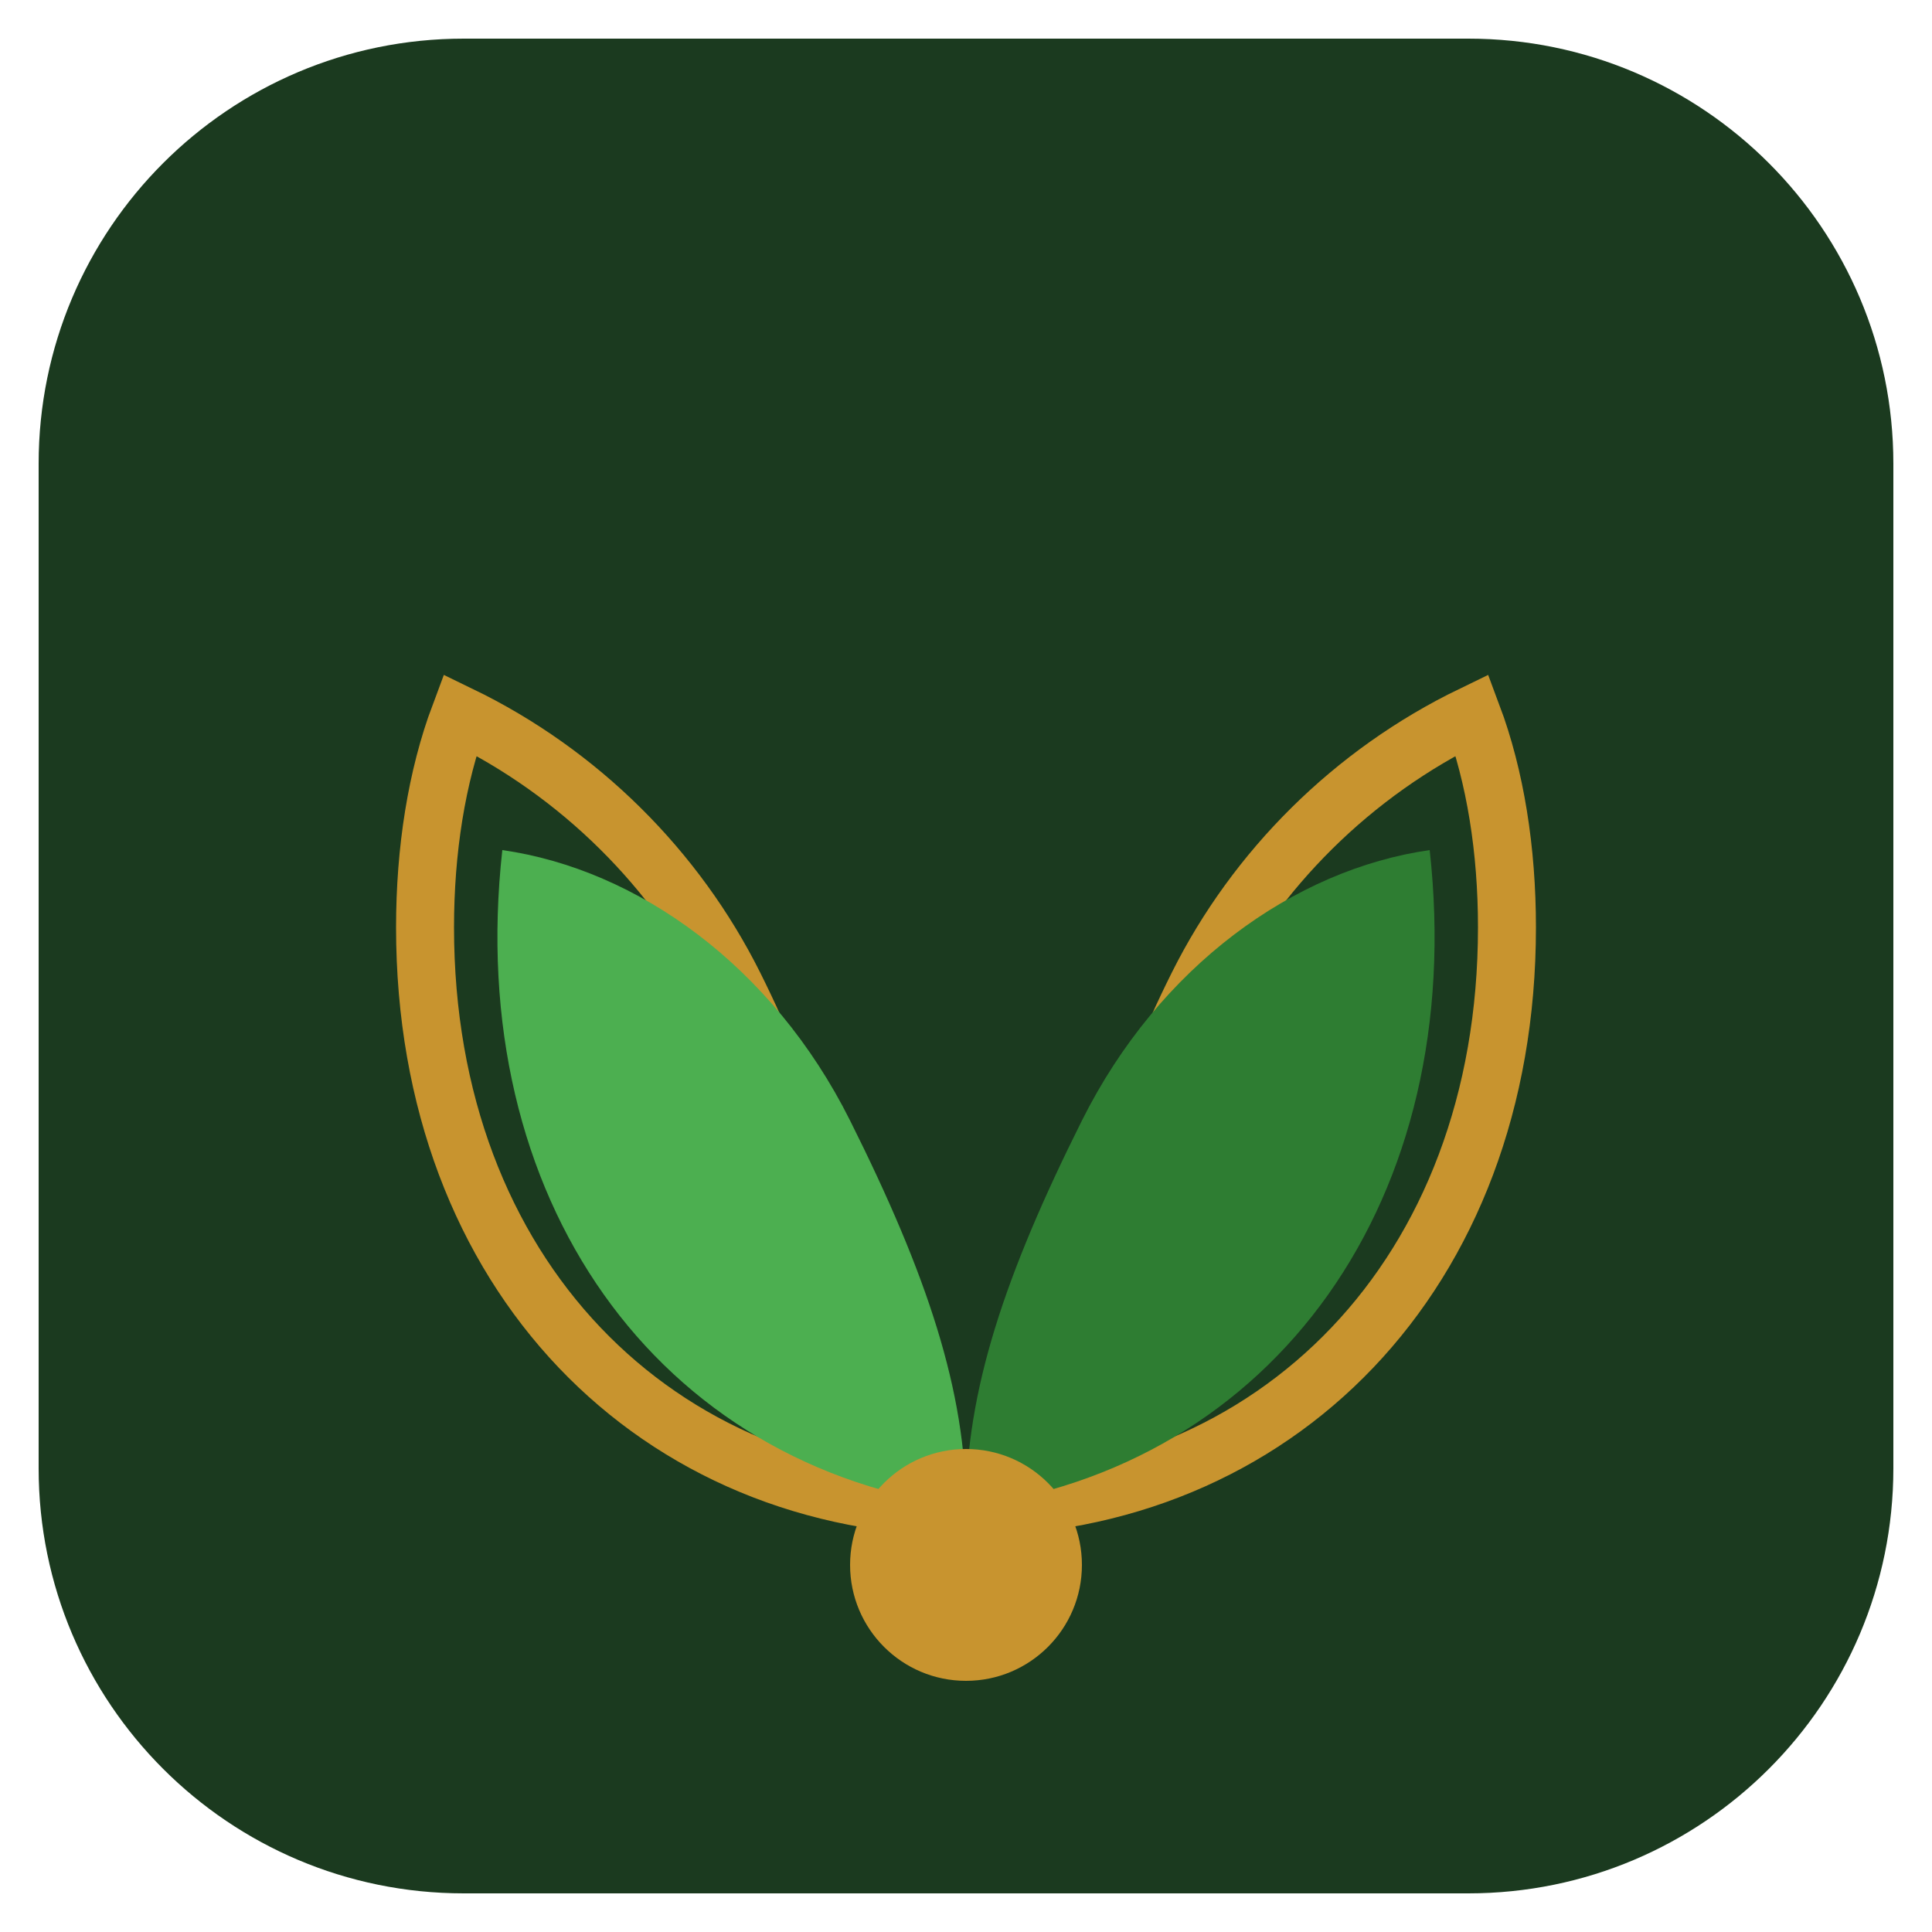
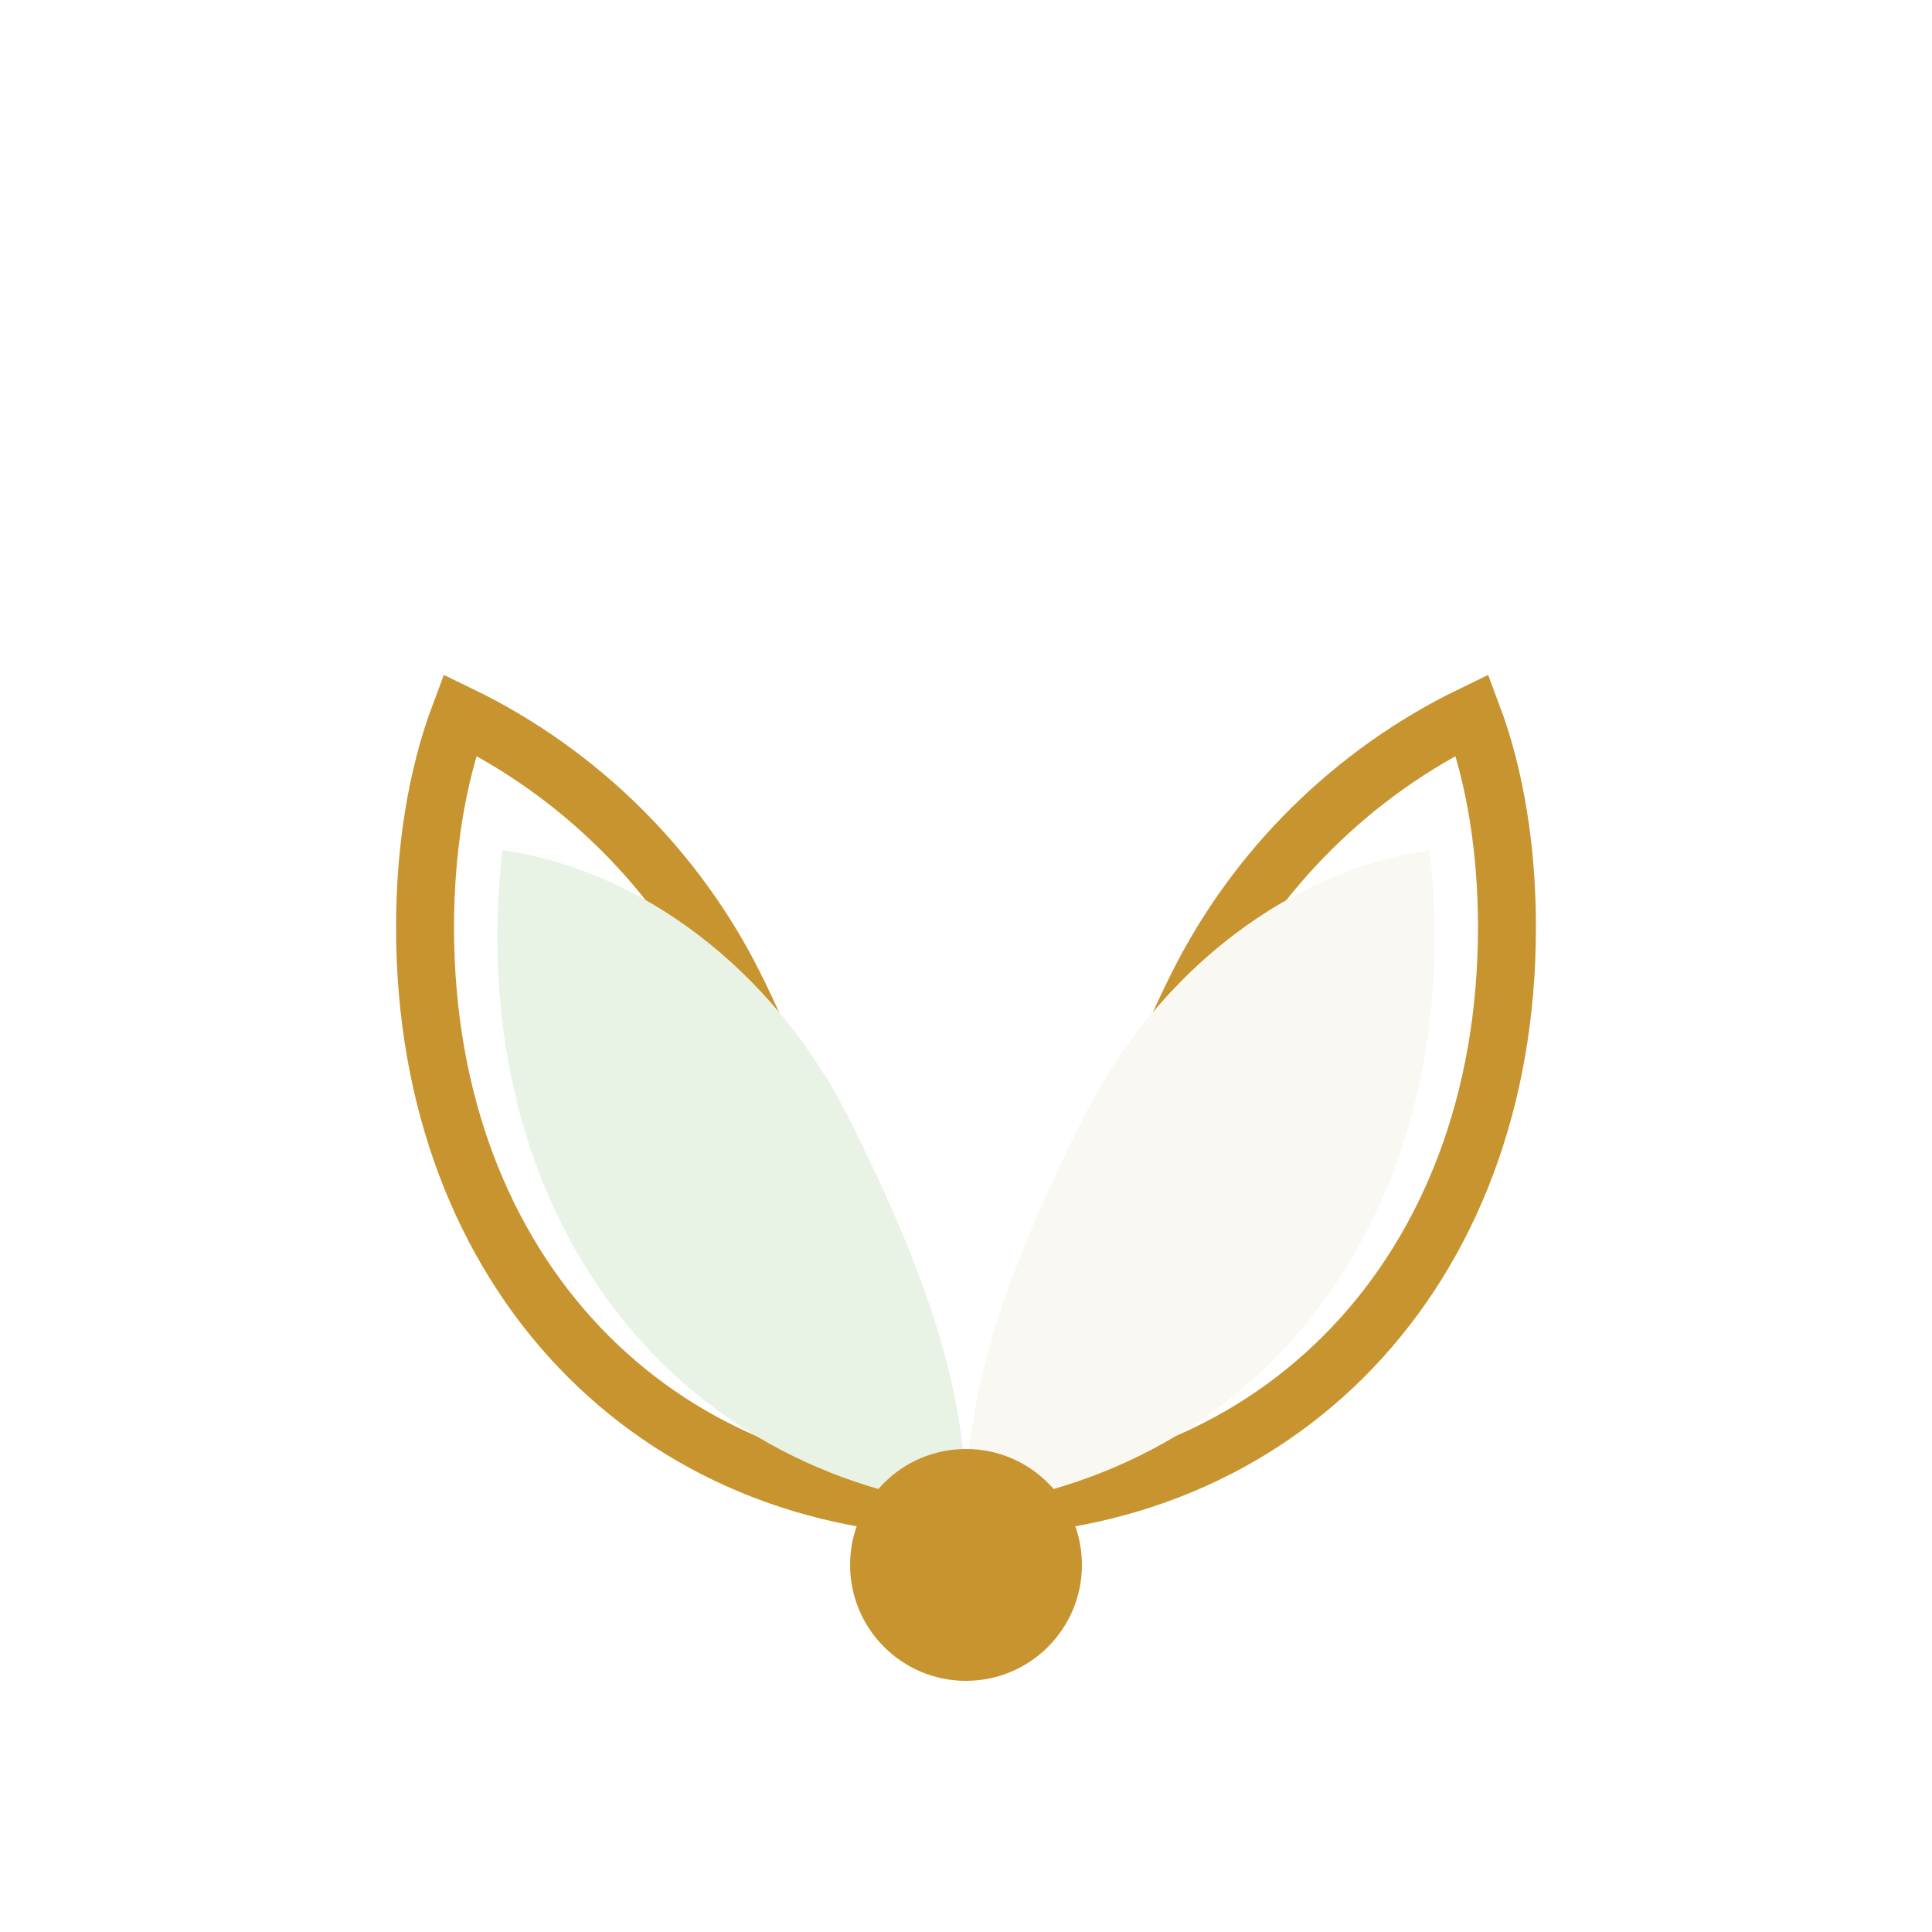
<svg xmlns="http://www.w3.org/2000/svg" viewBox="0 0 100 100">
-   <rect x="2" y="2" width="96" height="96" rx="22" fill="#1b3a1f" />
  <path d="M50 78 C 34 78 22 66 22 48 C 22 44 22.6 40.2 23.8 37 C 30 40 35 45 38 51 C 41 57 43 63.5 44 70" fill="none" stroke="#c8942f" stroke-width="3" stroke-linecap="round" />
-   <path d="M50 78 C34 76 24 62 26 44 C33 45 40 50 44 58 C48 66 50 72 50 78 Z" fill="#4caf50" />
+   <path d="M50 78 C34 76 24 62 26 44 C33 45 40 50 44 58 C48 66 50 72 50 78 Z" fill="#e8f3e6" />
  <path d="M50 78 C 66 78 78 66 78 48 C 78 44 77.4 40.2 76.2 37 C 70 40 65 45 62 51 C 59 57 57 63.5 56 70" fill="none" stroke="#c8942f" stroke-width="3" stroke-linecap="round" />
-   <path d="M50 78 C66 76 76 62 74 44 C67 45 60 50 56 58 C52 66 50 72 50 78 Z" fill="#2e7d32" />
+   <path d="M50 78 C66 76 76 62 74 44 C67 45 60 50 56 58 C52 66 50 72 50 78 Z" fill="#faf8f2" />
  <circle cx="50" cy="81" r="6" fill="#c8942f" />
</svg>
